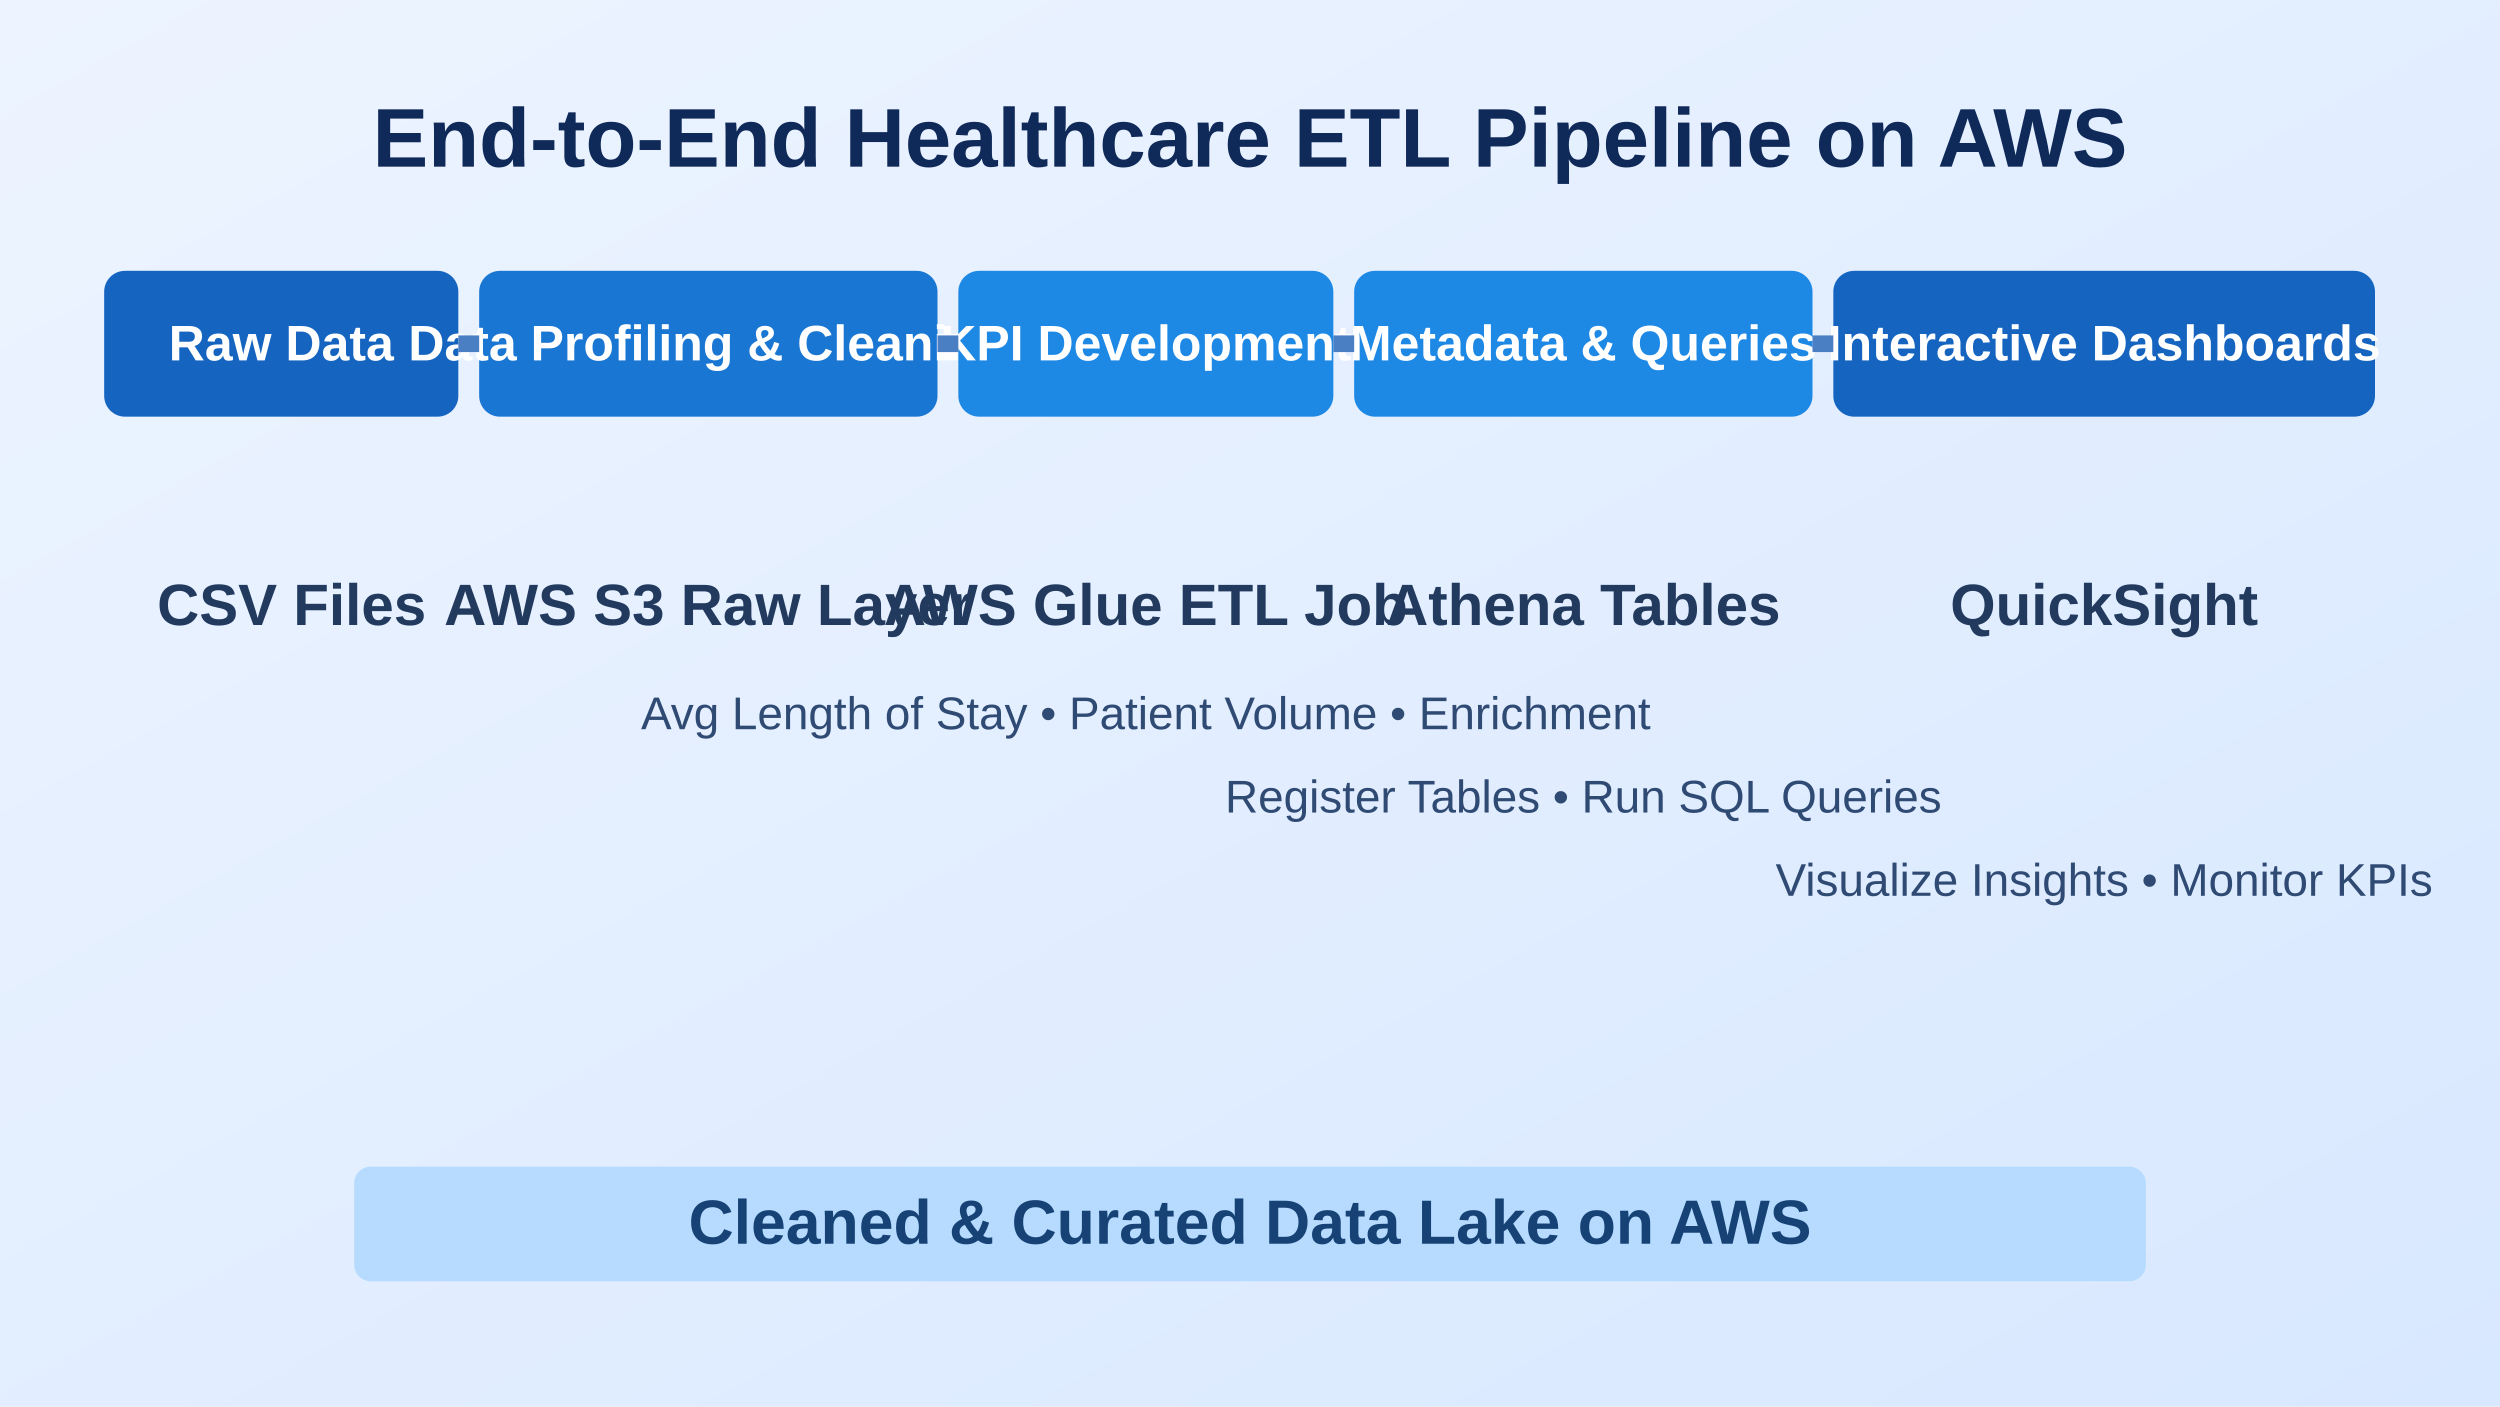
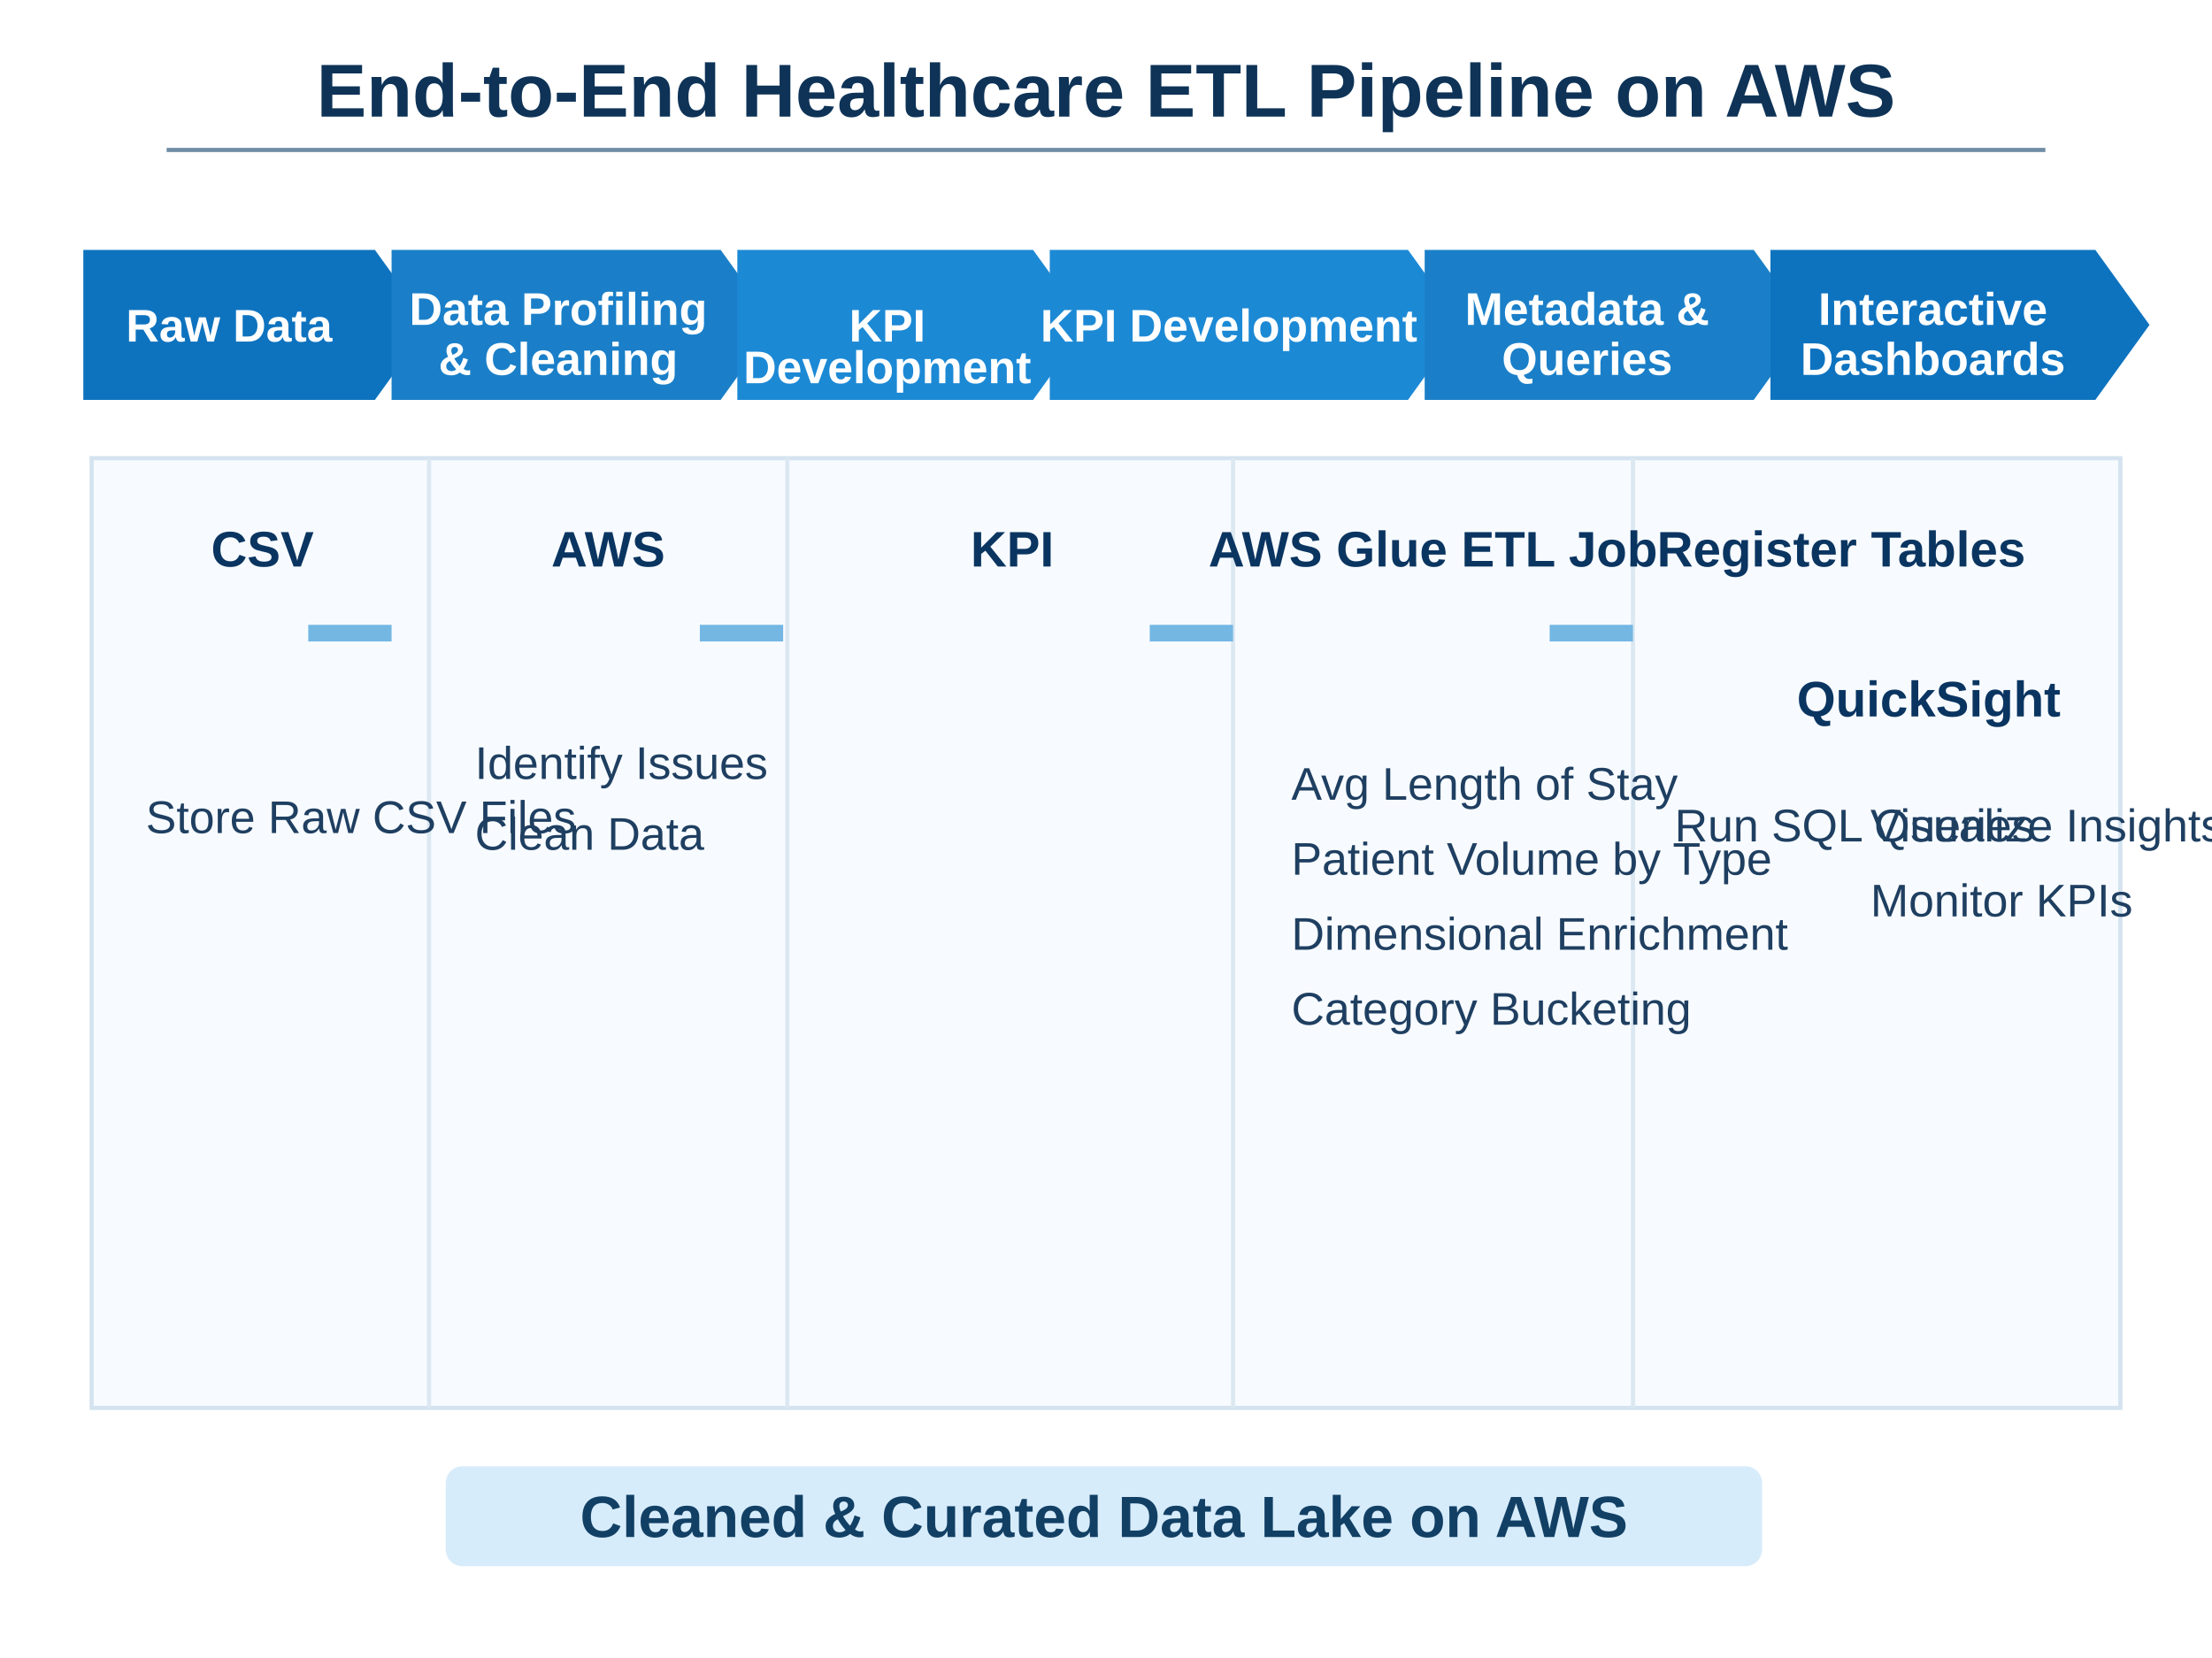
- <svg xmlns="http://www.w3.org/2000/svg" width="1200" height="675" viewBox="0 0 1200 675">
-   <defs>
-     <linearGradient id="bg" x1="0" y1="0" x2="1" y2="1">
-       <stop offset="0" stop-color="#edf4ff" />
-       <stop offset="1" stop-color="#d8e8ff" />
-     </linearGradient>
-   </defs>
-   <rect width="1200" height="675" fill="url(#bg)" />
-   <text x="600" y="80" text-anchor="middle" font-family="Arial, sans-serif" font-size="40" font-weight="700" fill="#0f2958">End-to-End Healthcare ETL Pipeline on AWS</text>
-   <g font-family="Arial, sans-serif" fill="#fff" font-size="24" font-weight="700">
-     <rect x="50" y="130" width="170" height="70" rx="10" fill="#1565c0" />
-     <text x="135" y="173" text-anchor="middle">Raw Data</text>
-     <rect x="230" y="130" width="220" height="70" rx="10" fill="#1976d2" />
-     <text x="340" y="173" text-anchor="middle">Data Profiling &amp; Cleaning</text>
-     <rect x="460" y="130" width="180" height="70" rx="10" fill="#1e88e5" />
-     <text x="550" y="173" text-anchor="middle">KPI Development</text>
-     <rect x="650" y="130" width="220" height="70" rx="10" fill="#1e88e5" />
-     <text x="760" y="173" text-anchor="middle">Metadata &amp; Queries</text>
-     <rect x="880" y="130" width="260" height="70" rx="10" fill="#1565c0" />
-     <text x="1010" y="173" text-anchor="middle">Interactive Dashboards</text>
+ <svg xmlns="http://www.w3.org/2000/svg" width="531" height="398" viewBox="0 0 531 398">
+   <rect width="531" height="398" fill="#ffffff" />
+   <text x="265.5" y="28" text-anchor="middle" font-family="Arial, sans-serif" font-size="18" font-weight="700" fill="#0e3357">End-to-End Healthcare ETL Pipeline on AWS</text>
+   <line x1="40" y1="36" x2="491" y2="36" stroke="#6f8ca5" stroke-width="1" />
+   <g font-family="Arial, sans-serif" font-size="11" font-weight="700" fill="#fff">
+     <polygon points="20,60 90,60 103,78 90,96 20,96" fill="#0e73bf" />
+     <text x="55" y="82" text-anchor="middle">Raw Data</text>
+     <polygon points="94,60 173,60 186,78 173,96 94,96" fill="#1a7fc8" />
+     <text x="134" y="78" text-anchor="middle">Data Profiling</text>
+     <text x="134" y="90" text-anchor="middle">&amp; Cleaning</text>
+     <polygon points="177,60 248,60 261,78 248,96 177,96" fill="#1c89d5" />
+     <text x="213" y="82" text-anchor="middle">KPI</text>
+     <text x="213" y="92" text-anchor="middle">Development</text>
+     <polygon points="252,60 338,60 351,78 338,96 252,96" fill="#1c89d5" />
+     <text x="295" y="82" text-anchor="middle">KPI Development</text>
+     <polygon points="342,60 421,60 434,78 421,96 342,96" fill="#1a7fc8" />
+     <text x="381" y="78" text-anchor="middle">Metadata &amp;</text>
+     <text x="381" y="90" text-anchor="middle">Queries</text>
+     <polygon points="425,60 503,60 516,78 503,96 425,96" fill="#0e73bf" />
+     <text x="464" y="78" text-anchor="middle">Interactive</text>
+     <text x="464" y="90" text-anchor="middle">Dashboards</text>
  </g>
-   <g stroke="#4a7fc4" stroke-width="8" fill="none">
-     <path d="M220 165 H230" />
-     <path d="M450 165 H460" />
-     <path d="M640 165 H650" />
-     <path d="M870 165 H880" />
+   <rect x="22" y="110" width="487" height="228" fill="#f7fbff" stroke="#d4e3ef" />
+   <line x1="103" y1="110" x2="103" y2="338" stroke="#dbe8f2" />
+   <line x1="189" y1="110" x2="189" y2="338" stroke="#dbe8f2" />
+   <line x1="296" y1="110" x2="296" y2="338" stroke="#dbe8f2" />
+   <line x1="392" y1="110" x2="392" y2="338" stroke="#dbe8f2" />
+   <g font-family="Arial, sans-serif" fill="#0b3561" font-size="12" font-weight="700">
+     <text x="63" y="136" text-anchor="middle">CSV</text>
+     <text x="146" y="136" text-anchor="middle">AWS</text>
+     <text x="243" y="136" text-anchor="middle">KPI</text>
+     <text x="344" y="136" text-anchor="middle">AWS Glue ETL Job</text>
+     <text x="442" y="136" text-anchor="middle">Register Tables</text>
+     <text x="463" y="172" text-anchor="middle">QuickSight</text>
  </g>
-   <g font-family="Arial, sans-serif" fill="#223a5e" font-size="28" font-weight="700">
-     <text x="140" y="300" text-anchor="middle">CSV Files</text>
-     <text x="340" y="300" text-anchor="middle">AWS S3 Raw Layer</text>
-     <text x="550" y="300" text-anchor="middle">AWS Glue ETL Job</text>
-     <text x="760" y="300" text-anchor="middle">Athena Tables</text>
-     <text x="1010" y="300" text-anchor="middle">QuickSight</text>
+   <g font-family="Arial, sans-serif" fill="#1f3f61" font-size="11">
+     <text x="35" y="200">Store Raw CSV Files</text>
+     <text x="114" y="187">Identify Issues</text>
+     <text x="114" y="204">Clean Data</text>
+     <text x="310" y="192">Avg Length of Stay</text>
+     <text x="310" y="210">Patient Volume by Type</text>
+     <text x="310" y="228">Dimensional Enrichment</text>
+     <text x="310" y="246">Category Bucketing</text>
+     <text x="402" y="202">Run SQL Queries</text>
+     <text x="449" y="202">Visualize Insights</text>
+     <text x="449" y="220">Monitor KPIs</text>
  </g>
-   <g font-family="Arial, sans-serif" fill="#2f4a73" font-size="22">
-     <text x="550" y="350" text-anchor="middle">Avg Length of Stay • Patient Volume • Enrichment</text>
-     <text x="760" y="390" text-anchor="middle">Register Tables • Run SQL Queries</text>
-     <text x="1010" y="430" text-anchor="middle">Visualize Insights • Monitor KPIs</text>
+   <g fill="none" stroke="#74b7e3" stroke-width="4">
+     <path d="M74 152h20" />
+     <path d="M168 152h20" />
+     <path d="M276 152h20" />
+     <path d="M372 152h20" />
  </g>
-   <rect x="170" y="560" width="860" height="55" rx="8" fill="#b6dbff" />
-   <text x="600" y="597" text-anchor="middle" font-family="Arial, sans-serif" font-size="30" font-weight="700" fill="#164276">Cleaned &amp; Curated Data Lake on AWS</text>
+   <rect x="107" y="352" width="316" height="24" rx="4" fill="#d7ecfb" />
+   <text x="265" y="369" text-anchor="middle" font-family="Arial, sans-serif" font-size="14" font-weight="700" fill="#124065">Cleaned &amp; Curated Data Lake on AWS</text>
</svg>
